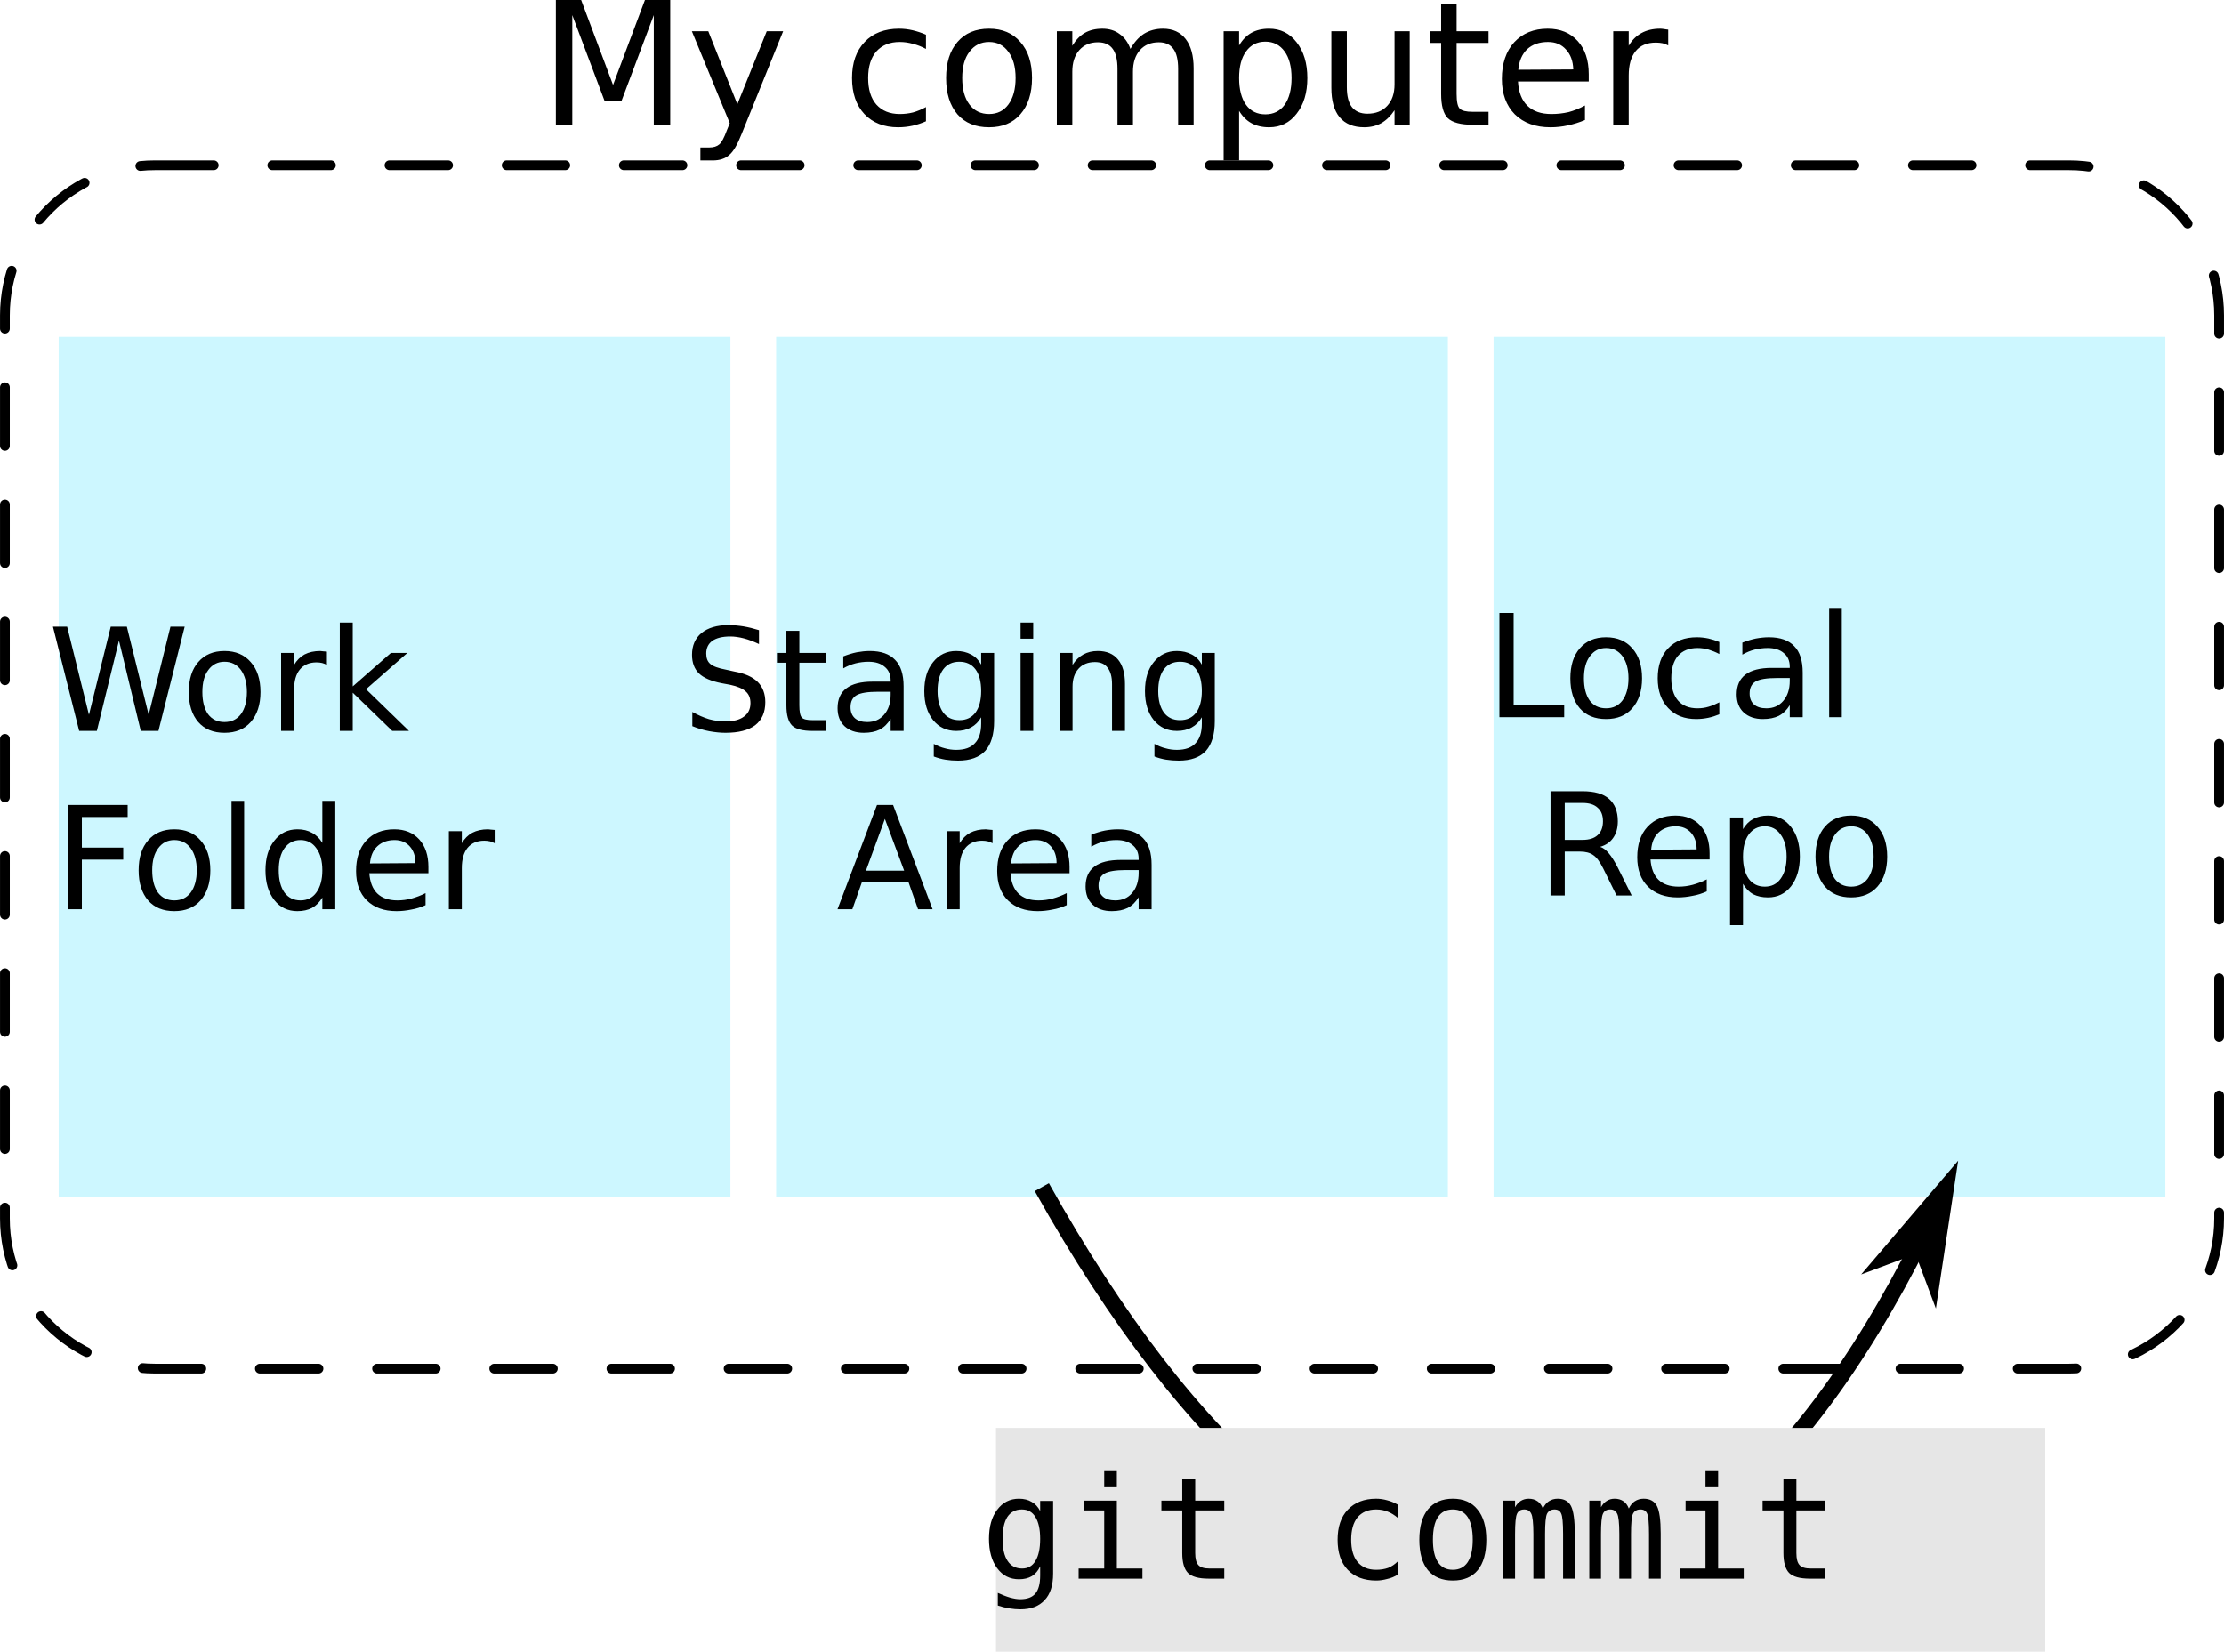
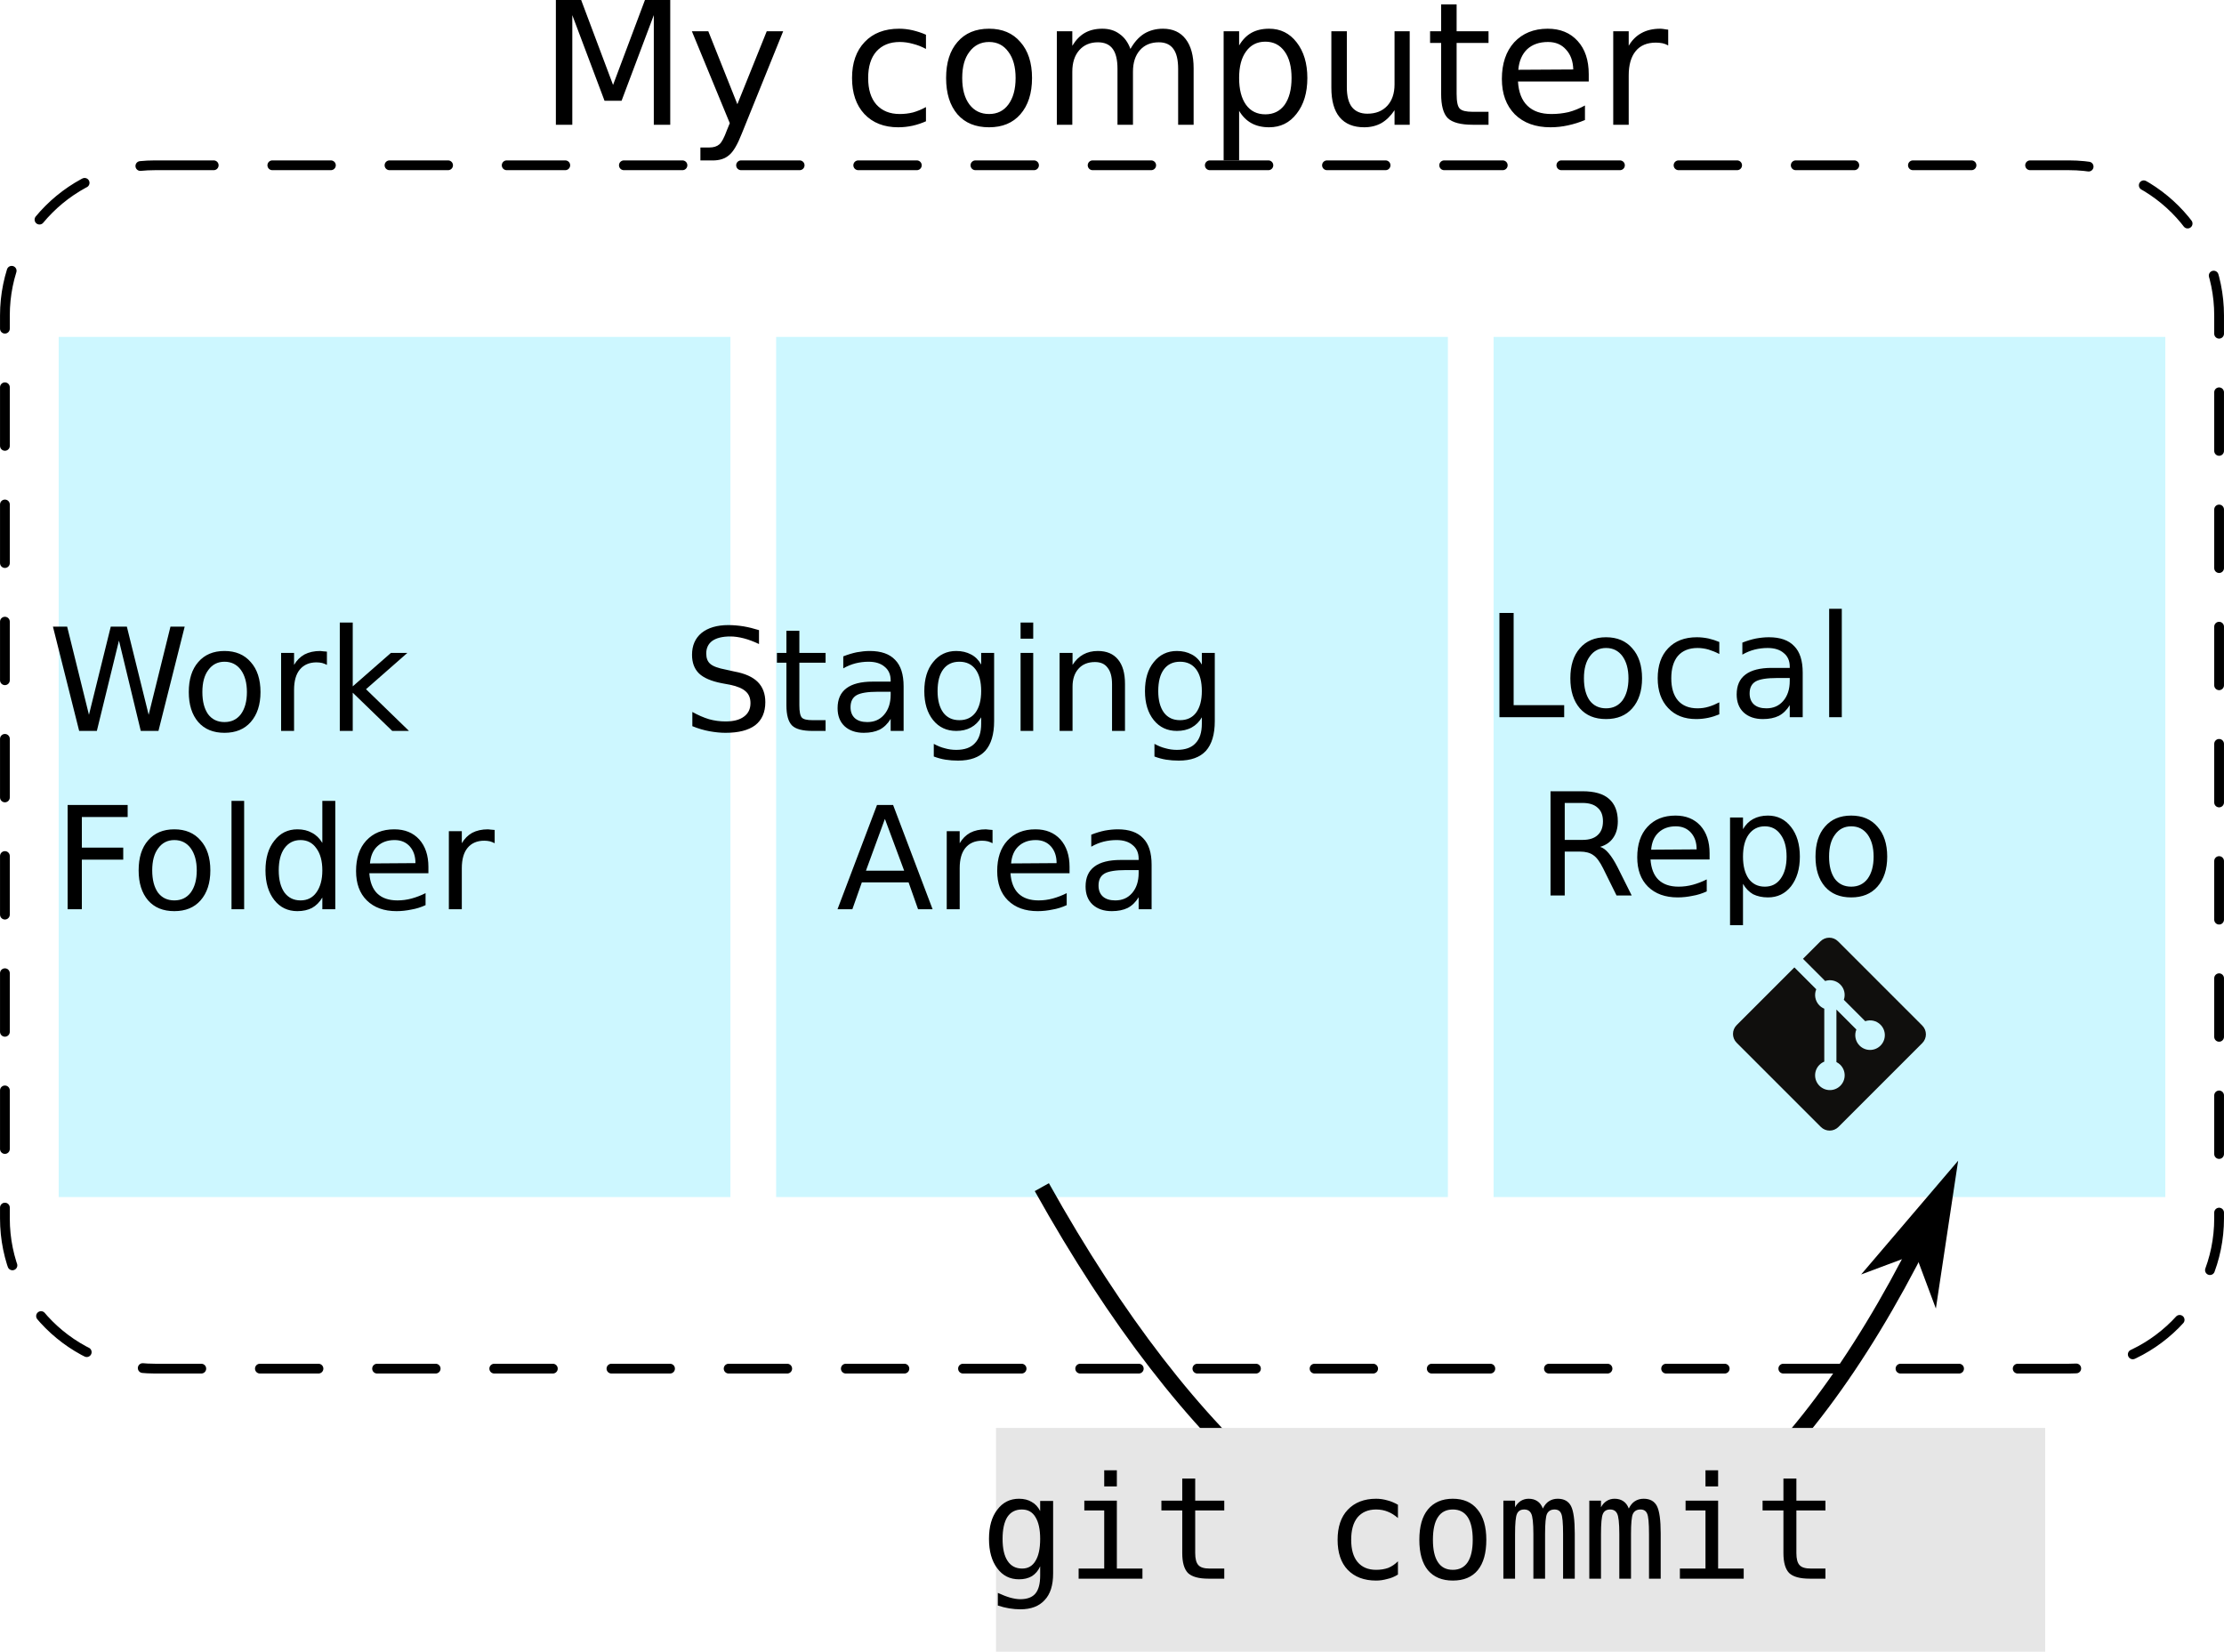
<svg xmlns="http://www.w3.org/2000/svg" xmlns:xlink="http://www.w3.org/1999/xlink" width="109.999mm" height="81.693mm" viewBox="0 0 109.999 81.693" version="1.1" id="svg5">
  <defs id="defs2">
    <marker style="overflow:visible" id="marker39884" refX="0" refY="0" orient="auto">
      <path transform="matrix(-0.4,0,0,-0.4,-4,0)" style="fill:#000;fill-rule:evenodd;stroke:#000;stroke-width:1pt" d="M 0,0 5,-5 -12.5,0 5,5 Z" id="path39882" />
    </marker>
    <marker style="overflow:visible" id="Arrow1Mend" refX="0" refY="0" orient="auto">
      <path transform="matrix(-0.4,0,0,-0.4,-4,0)" style="fill:#000;fill-rule:evenodd;stroke:#000;stroke-width:1pt" d="M 0,0 5,-5 -12.5,0 5,5 Z" id="path33627" />
    </marker>
    <marker style="overflow:visible" id="Arrow1Lend" refX="0" refY="0" orient="auto">
      <path transform="matrix(-0.8,0,0,-0.8,-10,0)" style="fill:#000;fill-rule:evenodd;stroke:#000;stroke-width:1pt" d="M 0,0 5,-5 -12.5,0 5,5 Z" id="path33621" />
    </marker>
    <linearGradient id="linearGradient4750">
      <stop id="stop4752" style="stop-color:#ffffff" offset="0" />
      <stop id="stop4758" style="stop-color:#fefefe" offset=".379" />
      <stop id="stop4754" style="stop-color:#1d1d1d" offset="1" />
    </linearGradient>
    <radialGradient id="radialGradient307" fx="18.934" fy="17.81" xlink:href="#linearGradient4750" gradientUnits="userSpaceOnUse" cy="17.486" cx="18.634" gradientTransform="scale(1.0368,0.96449)" r="40.693" />
    <radialGradient id="radialGradient317" fx="18.934" fy="17.81" xlink:href="#linearGradient4750" gradientUnits="userSpaceOnUse" cy="17.486" cx="18.634" gradientTransform="scale(1.0368,0.96449)" r="40.693" />
    <radialGradient id="radialGradient327" fx="18.934" fy="17.81" xlink:href="#linearGradient4750" gradientUnits="userSpaceOnUse" cy="17.486" cx="18.634" gradientTransform="scale(1.0368,0.96449)" r="40.693" />
    <radialGradient id="radialGradient337" fx="18.934" fy="17.81" xlink:href="#linearGradient4750" gradientUnits="userSpaceOnUse" cy="17.486" cx="18.634" gradientTransform="scale(1.0368,0.96449)" r="40.693" />
    <radialGradient id="radialGradient347" fx="18.934" fy="17.81" xlink:href="#linearGradient4750" gradientUnits="userSpaceOnUse" cy="17.486" cx="18.634" gradientTransform="scale(1.0368,0.96449)" r="40.693" />
    <radialGradient id="radialGradient357" fx="18.934" fy="17.81" xlink:href="#linearGradient4750" gradientUnits="userSpaceOnUse" cy="17.486" cx="18.634" gradientTransform="scale(1.0368,0.96449)" r="40.693" />
    <radialGradient id="radialGradient367" fx="18.934" fy="17.81" xlink:href="#linearGradient4750" gradientUnits="userSpaceOnUse" cy="17.486" cx="18.634" gradientTransform="scale(1.0368,0.96449)" r="40.693" />
    <radialGradient id="radialGradient377" fx="18.934" fy="17.81" xlink:href="#linearGradient4750" gradientUnits="userSpaceOnUse" cy="17.486" cx="18.634" gradientTransform="scale(1.0368,0.96449)" r="40.693" />
    <radialGradient id="radialGradient387" fx="18.934" fy="17.81" xlink:href="#linearGradient4750" gradientUnits="userSpaceOnUse" cy="17.486" cx="18.634" gradientTransform="scale(1.0368,0.96449)" r="40.693" />
    <radialGradient id="radialGradient397" fx="18.934" fy="17.81" xlink:href="#linearGradient4750" gradientUnits="userSpaceOnUse" cy="17.486" cx="18.634" gradientTransform="scale(1.0368,0.96449)" r="40.693" />
    <radialGradient id="radialGradient407" fx="18.934" fy="17.81" xlink:href="#linearGradient4750" gradientUnits="userSpaceOnUse" cy="17.486" cx="18.634" gradientTransform="scale(1.0368,0.96449)" r="40.693" />
    <radialGradient id="radialGradient417" fx="18.934" fy="17.81" xlink:href="#linearGradient4750" gradientUnits="userSpaceOnUse" cy="17.486" cx="18.634" gradientTransform="scale(1.0368,0.96449)" r="40.693" />
    <radialGradient id="radialGradient427" fx="18.934" fy="17.81" xlink:href="#linearGradient4750" gradientUnits="userSpaceOnUse" cy="17.486" cx="18.634" gradientTransform="scale(1.0368,0.96449)" r="40.693" />
    <radialGradient id="radialGradient437" fx="18.934" fy="17.81" xlink:href="#linearGradient4750" gradientUnits="userSpaceOnUse" cy="17.486" cx="18.634" gradientTransform="scale(1.0368,0.96449)" r="40.693" />
    <radialGradient id="radialGradient447" fx="18.934" fy="17.81" xlink:href="#linearGradient4750" gradientUnits="userSpaceOnUse" cy="17.486" cx="18.634" gradientTransform="scale(1.0368,0.96449)" r="40.693" />
    <radialGradient id="radialGradient457" fx="18.934" fy="17.81" xlink:href="#linearGradient4750" gradientUnits="userSpaceOnUse" cy="17.486" cx="18.634" gradientTransform="scale(1.0368,0.96449)" r="40.693" />
    <radialGradient id="radialGradient467" fx="18.934" fy="17.81" xlink:href="#linearGradient4750" gradientUnits="userSpaceOnUse" cy="17.486" cx="18.634" gradientTransform="scale(1.0368,0.96449)" r="40.693" />
    <radialGradient id="radialGradient477" fx="18.934" fy="17.81" xlink:href="#linearGradient4750" gradientUnits="userSpaceOnUse" cy="17.486" cx="18.634" gradientTransform="scale(1.0368,0.96449)" r="40.693" />
    <radialGradient id="radialGradient487" fx="18.934" fy="17.81" xlink:href="#linearGradient4750" gradientUnits="userSpaceOnUse" cy="17.486" cx="18.634" gradientTransform="scale(1.0368,0.96449)" r="40.693" />
    <radialGradient id="radialGradient497" fx="18.934" fy="17.81" xlink:href="#linearGradient4750" gradientUnits="userSpaceOnUse" cy="17.486" cx="18.634" gradientTransform="scale(1.0368,0.96449)" r="40.693" />
    <radialGradient id="radialGradient507" fx="18.934" fy="17.81" xlink:href="#linearGradient4750" gradientUnits="userSpaceOnUse" cy="17.486" cx="18.634" gradientTransform="scale(1.0368,0.96449)" r="40.693" />
    <radialGradient id="radialGradient517" fx="18.934" fy="17.81" xlink:href="#linearGradient4750" gradientUnits="userSpaceOnUse" cy="17.486" cx="18.634" gradientTransform="scale(1.0368,0.96449)" r="40.693" />
    <radialGradient id="radialGradient527" fx="18.934" fy="17.81" xlink:href="#linearGradient4750" gradientUnits="userSpaceOnUse" cy="17.486" cx="18.634" gradientTransform="scale(1.0368,0.96449)" r="40.693" />
    <radialGradient id="radialGradient537" fx="18.934" fy="17.81" xlink:href="#linearGradient4750" gradientUnits="userSpaceOnUse" cy="17.486" cx="18.634" gradientTransform="scale(1.0368,0.96449)" r="40.693" />
    <radialGradient id="radialGradient547" fx="18.934" fy="17.81" xlink:href="#linearGradient4750" gradientUnits="userSpaceOnUse" cy="17.486" cx="18.634" gradientTransform="scale(1.0368,0.96449)" r="40.693" />
    <radialGradient id="radialGradient557" fx="18.934" fy="17.81" xlink:href="#linearGradient4750" gradientUnits="userSpaceOnUse" cy="17.486" cx="18.634" gradientTransform="scale(1.0368,0.96449)" r="40.693" />
    <radialGradient id="radialGradient567" fx="18.934" fy="17.81" xlink:href="#linearGradient4750" gradientUnits="userSpaceOnUse" cy="17.486" cx="18.634" gradientTransform="scale(1.0368,0.96449)" r="40.693" />
    <radialGradient id="radialGradient577" fx="18.934" fy="17.81" xlink:href="#linearGradient4750" gradientUnits="userSpaceOnUse" cy="17.486" cx="18.634" gradientTransform="scale(1.0368,0.96449)" r="40.693" />
    <radialGradient id="radialGradient587" fx="18.934" fy="17.81" xlink:href="#linearGradient4750" gradientUnits="userSpaceOnUse" cy="17.486" cx="18.634" gradientTransform="scale(1.0368,0.96449)" r="40.693" />
    <radialGradient id="radialGradient597" fx="18.934" fy="17.81" xlink:href="#linearGradient4750" gradientUnits="userSpaceOnUse" cy="17.486" cx="18.634" gradientTransform="scale(1.0368,0.96449)" r="40.693" />
    <radialGradient id="radialGradient607" fx="18.934" fy="17.81" xlink:href="#linearGradient4750" gradientUnits="userSpaceOnUse" cy="17.486" cx="18.634" gradientTransform="scale(1.0368,0.96449)" r="40.693" />
    <radialGradient id="radialGradient617" fx="18.934" fy="17.81" xlink:href="#linearGradient4750" gradientUnits="userSpaceOnUse" cy="17.486" cx="18.634" gradientTransform="scale(1.0368,0.96449)" r="40.693" />
    <radialGradient id="radialGradient627" fx="18.934" fy="17.81" xlink:href="#linearGradient4750" gradientUnits="userSpaceOnUse" cy="17.486" cx="18.634" gradientTransform="scale(1.0368,0.96449)" r="40.693" />
    <radialGradient id="radialGradient637" fx="18.934" fy="17.81" xlink:href="#linearGradient4750" gradientUnits="userSpaceOnUse" cy="17.486" cx="18.634" gradientTransform="scale(1.0368,0.96449)" r="40.693" />
    <radialGradient id="radialGradient647" fx="18.934" fy="17.81" xlink:href="#linearGradient4750" gradientUnits="userSpaceOnUse" cy="17.486" cx="18.634" gradientTransform="scale(1.0368,0.96449)" r="40.693" />
    <radialGradient id="radialGradient657" fx="18.934" fy="17.81" xlink:href="#linearGradient4750" gradientUnits="userSpaceOnUse" cy="17.486" cx="18.634" gradientTransform="scale(1.0368,0.96449)" r="40.693" />
  </defs>
  <g id="layer1" transform="translate(-9.424382,-69.31022)">
    <text xml:space="preserve" style="font-size:8.467px;line-height:1.25;font-family:'Bitstream Vera Sans';-inkscape-font-specification:'Bitstream Vera Sans';letter-spacing:0px;word-spacing:0px;stroke-width:0.265" x="36.089" y="75.482" id="text8953">
      <tspan id="tspan8951" style="font-size:8.467px;stroke-width:0.265" x="36.089" y="75.482">My computer</tspan>
    </text>
    <rect style="fill:none;stroke:#000000;stroke-width:0.483;stroke-linecap:round;stroke-linejoin:round;stroke-miterlimit:4;stroke-dasharray:2.898, 2.898;stroke-dashoffset:0;stroke-opacity:1" id="rect7791" width="109.514" height="59.517" x="9.667" y="77.485" ry="7.43" />
    <rect style="fill:#cdf7ff;fill-opacity:1;stroke:none;stroke-width:0.5;stroke-linecap:round;stroke-linejoin:round;stroke-miterlimit:4;stroke-dasharray:3, 3;stroke-dashoffset:0;stroke-opacity:1" id="rect13555" width="33.224" height="42.543" x="12.327" y="85.973" ry="0" />
    <rect style="fill:#cdf7ff;fill-opacity:1;stroke:none;stroke-width:0.5;stroke-linecap:round;stroke-linejoin:round;stroke-miterlimit:4;stroke-dasharray:3, 3;stroke-dashoffset:0;stroke-opacity:1" id="rect13555-3" width="33.224" height="42.543" x="47.812" y="85.973" ry="0" />
    <rect style="fill:#cdf7ff;fill-opacity:1;stroke:none;stroke-width:0.5;stroke-linecap:round;stroke-linejoin:round;stroke-miterlimit:4;stroke-dasharray:3, 3;stroke-dashoffset:0;stroke-opacity:1" id="rect13555-6" width="33.224" height="42.543" x="83.297" y="85.973" ry="0" />
    <path style="fill:none;stroke:#000000;stroke-width:0.8;stroke-linecap:butt;stroke-linejoin:miter;stroke-miterlimit:4;stroke-dasharray:none;stroke-opacity:1;marker-end:url(#marker39884)" d="m 60.953,128.026 c 14.813,26.51 32.504,26.802 44.667,0.127" id="path39781" />
    <text xml:space="preserve" style="font-size:7.056px;line-height:1.25;font-family:'Bitstream Vera Sans';-inkscape-font-specification:'Bitstream Vera Sans';letter-spacing:0px;word-spacing:0px;stroke-width:0.265" x="28.593" y="105.464" id="text16218">
      <tspan style="font-size:7.056px;text-align:center;text-anchor:middle;stroke-width:0.265" x="28.593" y="105.464" id="tspan16220">Work</tspan>
      <tspan style="font-size:7.056px;text-align:center;text-anchor:middle;stroke-width:0.265" x="28.593" y="114.284" id="tspan16224">Folder</tspan>
    </text>
    <text xml:space="preserve" style="font-size:7.056px;line-height:1.25;font-family:'Bitstream Vera Sans';-inkscape-font-specification:'Bitstream Vera Sans';text-align:center;letter-spacing:0px;word-spacing:0px;text-anchor:middle;stroke-width:0.265" x="64.512" y="105.464" id="text22314">
      <tspan id="tspan22312" style="stroke-width:0.265" x="64.512" y="105.464">Staging</tspan>
      <tspan style="stroke-width:0.265" x="64.512" y="114.284" id="tspan22316">Area</tspan>
    </text>
    <text xml:space="preserve" style="font-size:7.056px;line-height:1.25;font-family:'Bitstream Vera Sans';-inkscape-font-specification:'Bitstream Vera Sans';text-align:center;letter-spacing:0px;word-spacing:0px;text-anchor:middle;stroke-width:0.265" x="99.893" y="104.781" id="text23910">
      <tspan id="tspan23908" style="stroke-width:0.265" x="99.893" y="104.781">Local</tspan>
      <tspan style="stroke-width:0.265" x="99.893" y="113.6" id="tspan23912">Repo</tspan>
    </text>
    <rect style="fill:#e6e6e6;fill-opacity:1;stroke:none;stroke-width:0.5;stroke-linecap:round;stroke-linejoin:round;stroke-miterlimit:4;stroke-dasharray:3, 3;stroke-dashoffset:0;stroke-opacity:1" id="rect30259" width="51.893" height="11.069" x="58.686" y="139.935" />
    <text xml:space="preserve" style="font-size:7.056px;line-height:1.25;font-family:'Bitstream Vera Sans';-inkscape-font-specification:'Bitstream Vera Sans';text-align:center;letter-spacing:0px;word-spacing:0px;text-anchor:middle;stroke-width:0.265" x="84.767" y="147.392" id="text31385">
      <tspan id="tspan31383" style="font-style:normal;font-variant:normal;font-weight:normal;font-stretch:normal;font-family:'DejaVu Sans Mono';-inkscape-font-specification:'DejaVu Sans Mono';stroke-width:0.265" x="84.767" y="147.392">git commit</tspan>
    </text>
+     <g id="g10" transform="matrix(0.01038353,0,0,-0.01038353,95.13815,125.2288)">
+       <path d="M 901.547,500.352 500.355,901.527 c -23.093,23.11 -60.566,23.11 -83.691,0 L 333.363,818.211 439.039,712.535 c 24.559,8.293 52.723,2.727 72.293,-16.847 19.688,-19.696 25.207,-48.102 16.699,-72.75 L 629.887,521.094 c 24.648,8.496 53.066,3.004 72.754,-16.711 27.5,-27.492 27.5,-72.059 0,-99.574 -27.52,-27.516 -72.078,-27.516 -99.61,0 -20.683,20.703 -25.801,51.097 -15.312,76.582 l -95,94.992 V 326.414 c 6.699,-3.32 13.027,-7.742 18.613,-13.312 27.5,-27.497 27.5,-72.059 0,-99.598 -27.5,-27.488 -72.09,-27.488 -99.57,0 -27.5,27.539 -27.5,72.101 0,99.598 6.797,6.789 14.668,11.925 23.066,15.363 v 252.281 c -8.398,3.438 -16.25,8.531 -23.066,15.367 -20.828,20.821 -25.84,51.395 -15.157,76.977 L 292.426,777.285 17.328,502.211 c -23.105,-23.129 -23.105,-60.602 0,-83.711 L 418.539,17.324 c 23.098,-23.105 60.559,-23.105 83.691,0 L 901.547,416.641 c 23.117,23.113 23.117,60.605 0,83.711" style="fill:#100f0d;fill-opacity:1;fill-rule:nonzero;stroke:none" id="path12" />
+     </g>
  </g>
</svg>
